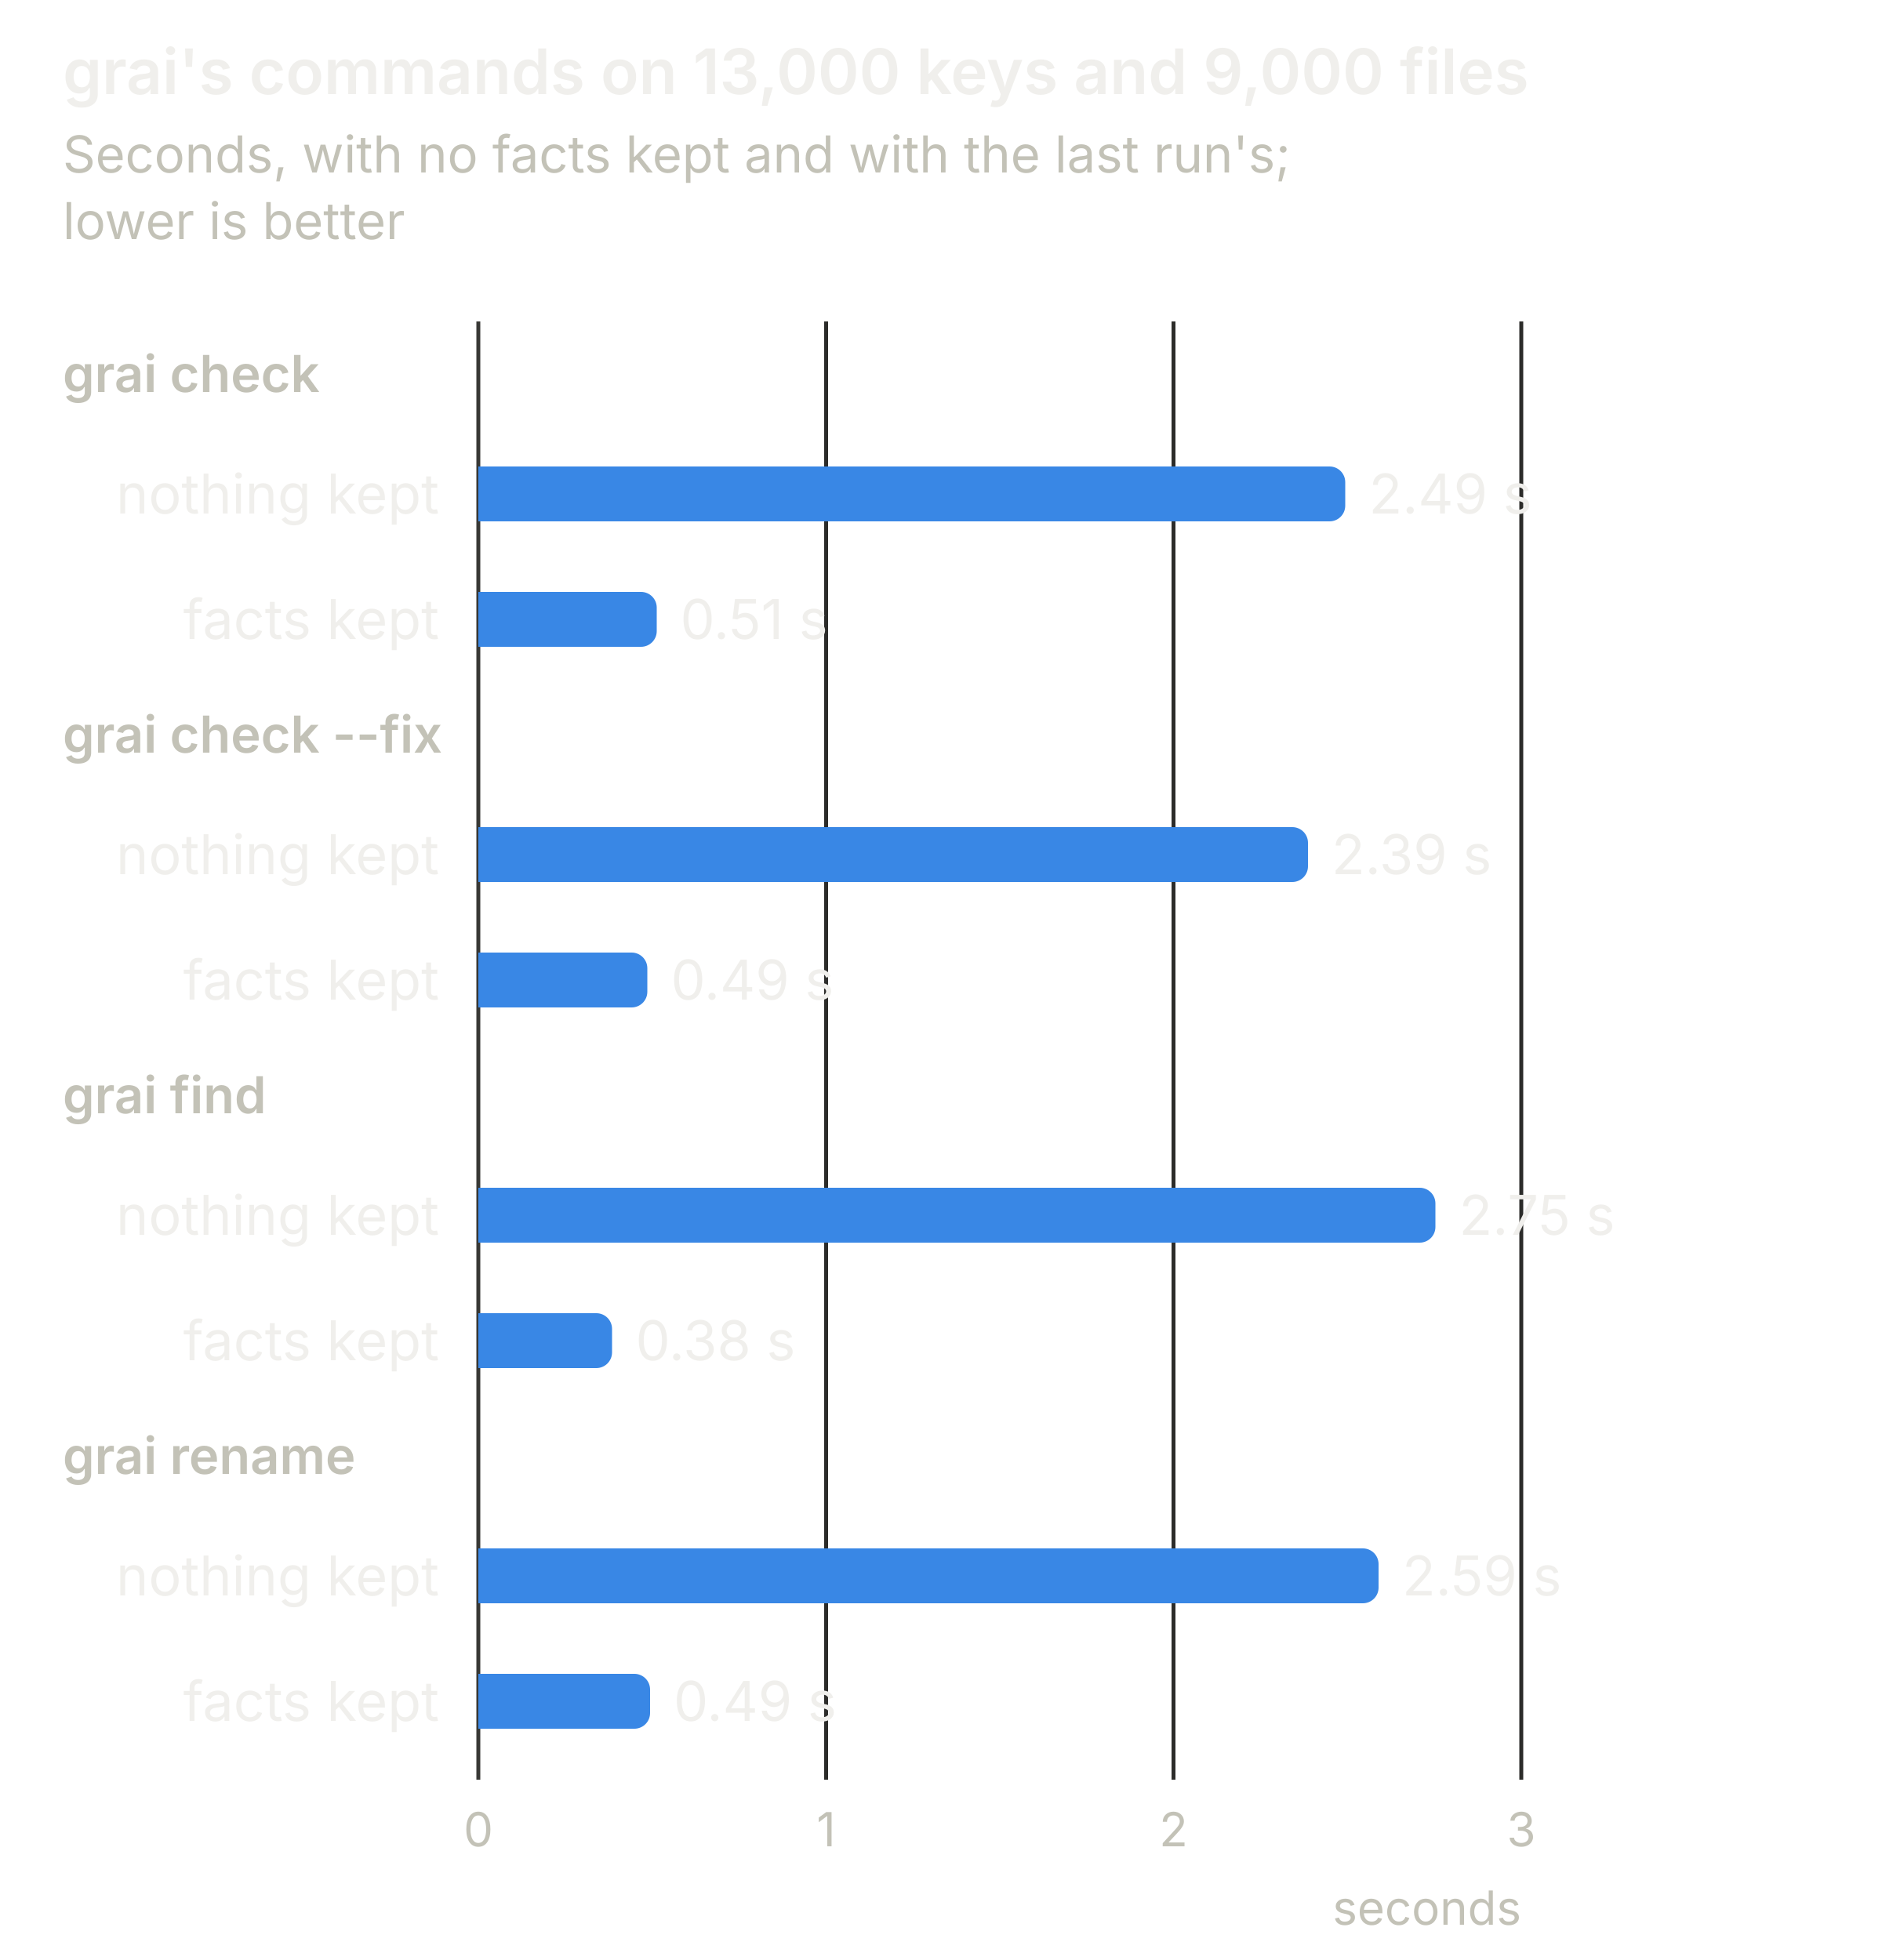
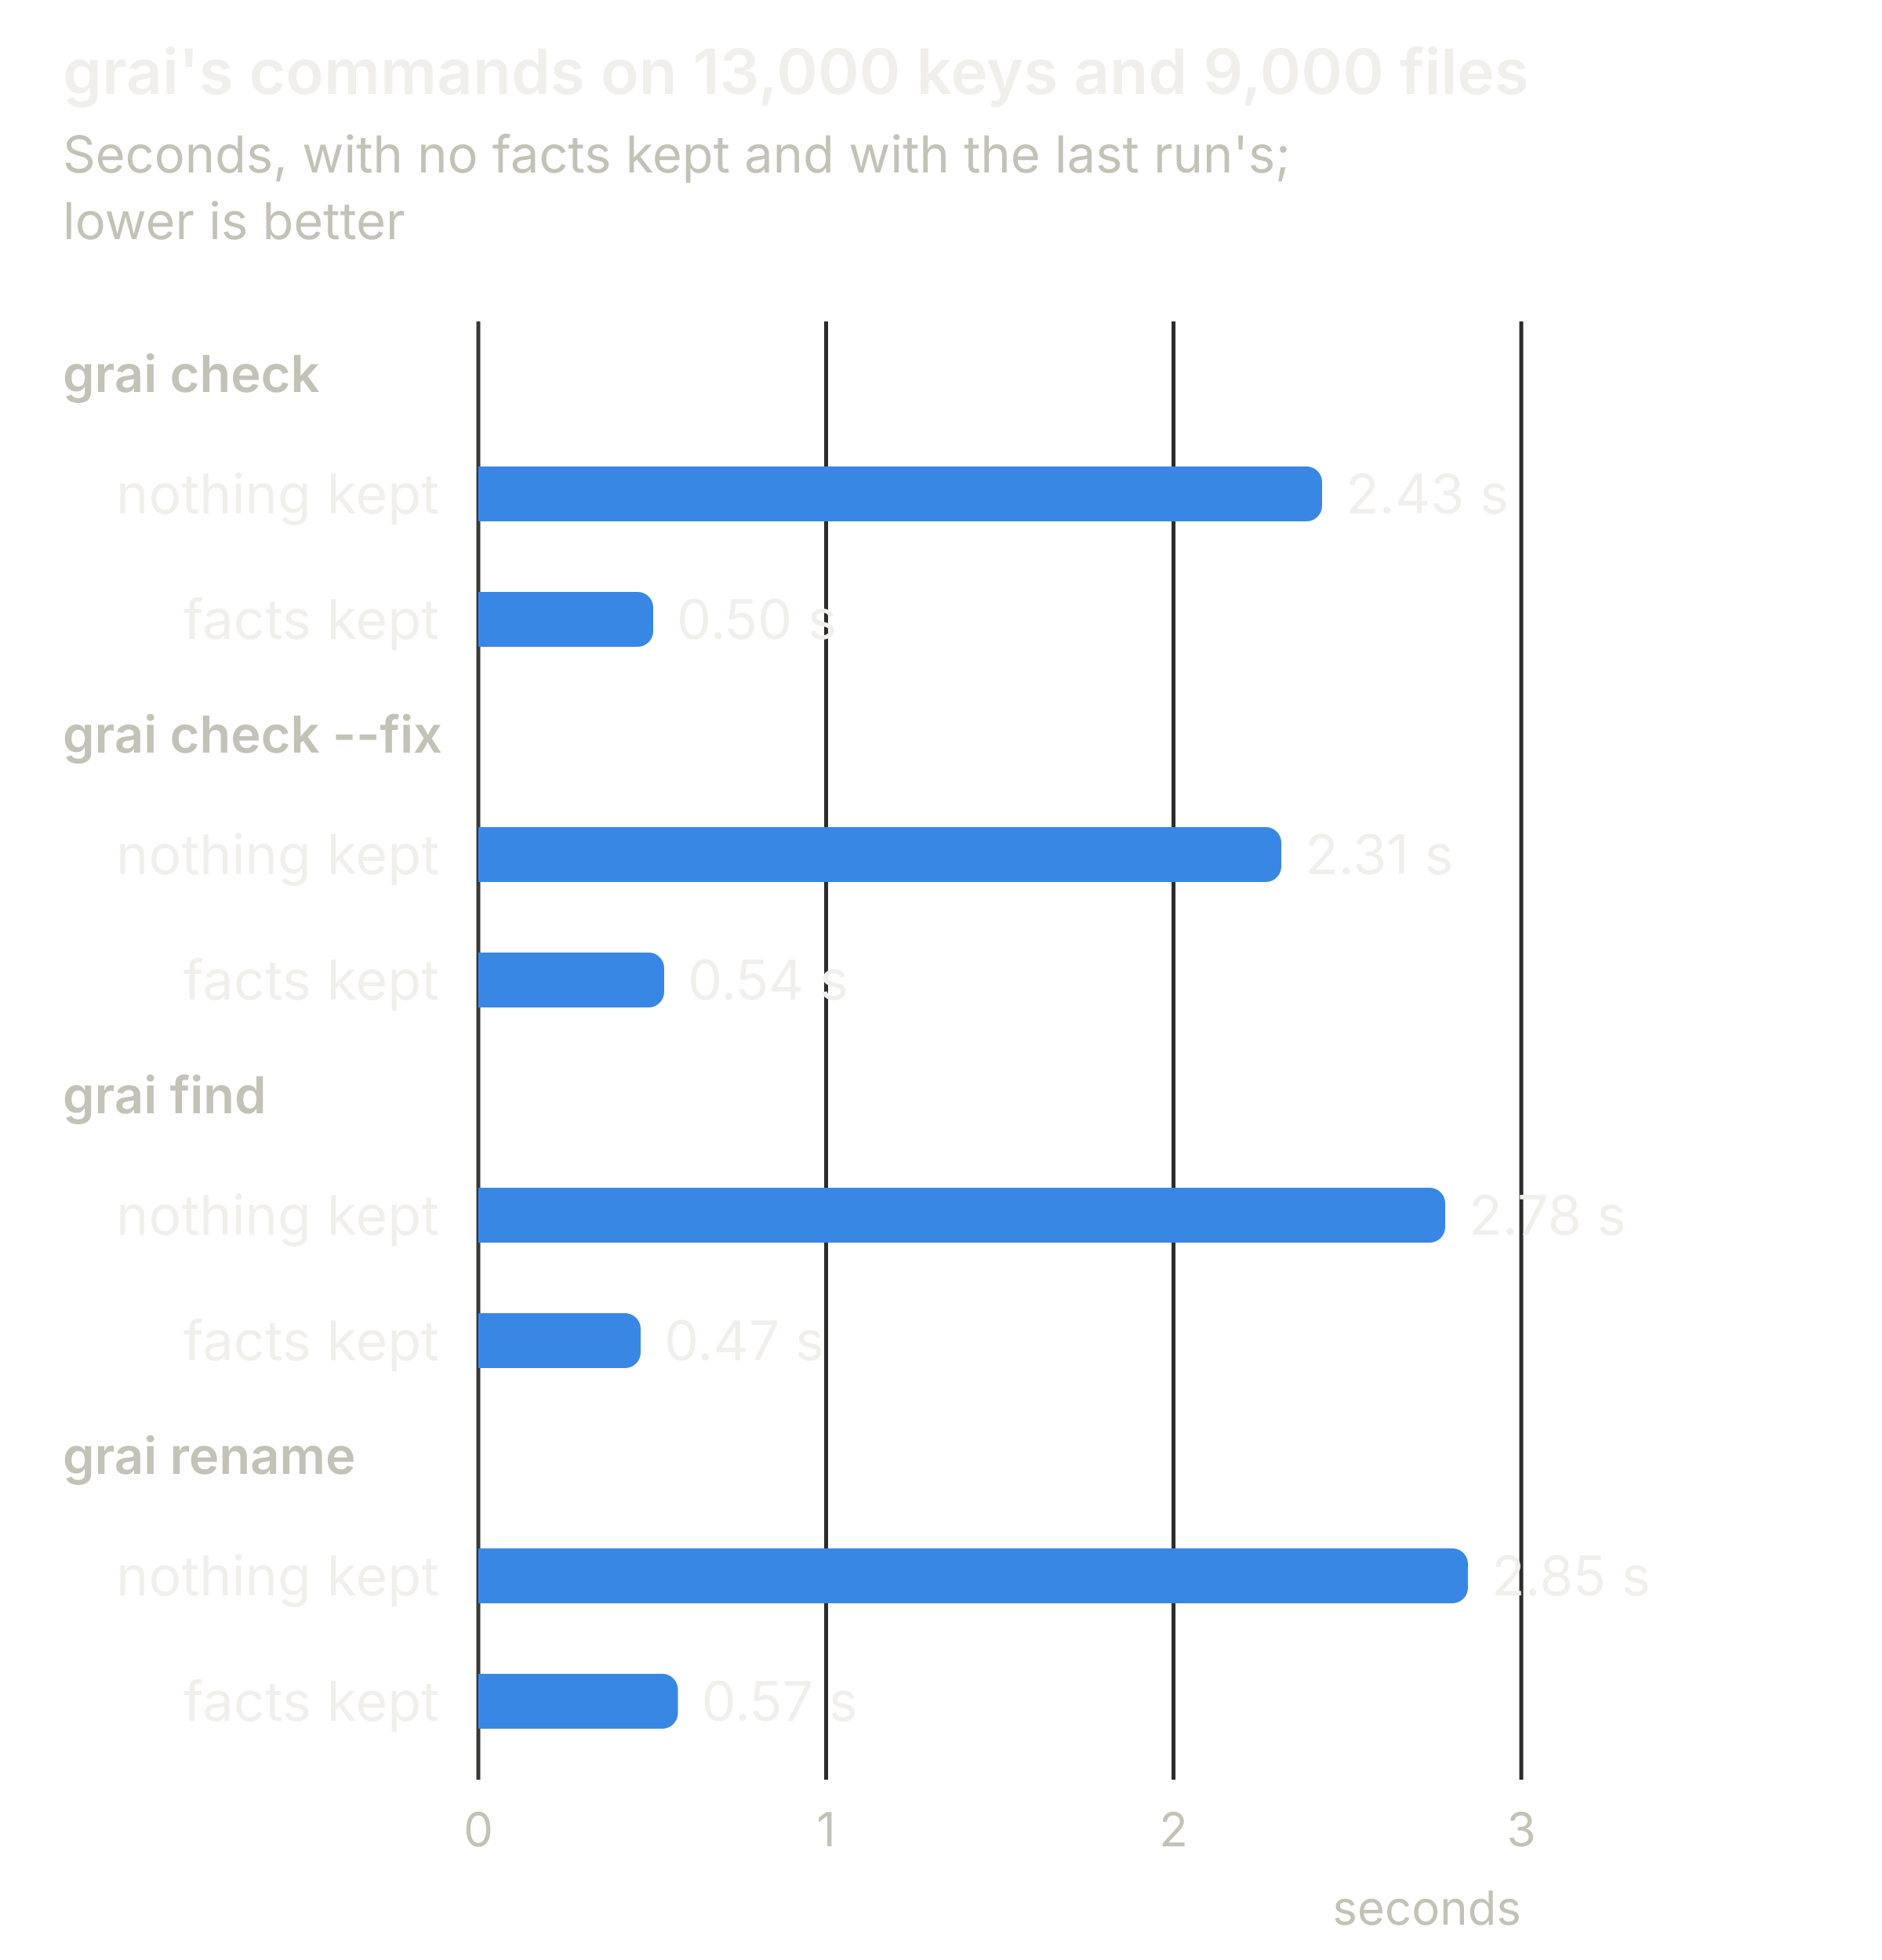
<svg xmlns="http://www.w3.org/2000/svg" viewBox="0 0 480 500" width="480" height="500" font-family="system-ui, -apple-system, 'Segoe UI', sans-serif">
  <text x="16" y="24" font-size="16" font-weight="600" fill="#f0efec">grai's commands on 13,000 keys and 9,000 files</text>
  <text x="16" y="44" font-size="13" fill="#c3c2b7">Seconds, with no facts kept and with the last run's;</text>
  <text x="16" y="61" font-size="13" fill="#c3c2b7">lower is better</text>
  <line x1="122" y1="82" x2="122" y2="454" stroke="#383835" stroke-width="1" />
  <text x="122" y="471" font-size="12" text-anchor="middle" fill="#c3c2b7" style="font-variant-numeric: tabular-nums">0</text>
  <line x1="210.7" y1="82" x2="210.7" y2="454" stroke="#2c2c2a" stroke-width="1" />
  <text x="210.7" y="471" font-size="12" text-anchor="middle" fill="#c3c2b7" style="font-variant-numeric: tabular-nums">1</text>
  <line x1="299.3" y1="82" x2="299.3" y2="454" stroke="#2c2c2a" stroke-width="1" />
  <text x="299.3" y="471" font-size="12" text-anchor="middle" fill="#c3c2b7" style="font-variant-numeric: tabular-nums">2</text>
  <line x1="388" y1="82" x2="388" y2="454" stroke="#2c2c2a" stroke-width="1" />
  <text x="388" y="471" font-size="12" text-anchor="middle" fill="#c3c2b7" style="font-variant-numeric: tabular-nums">3</text>
  <text x="16" y="100" font-size="13" font-weight="600" fill="#c3c2b7">grai check</text>
  <text x="112" y="131" font-size="14" text-anchor="end" fill="#f0efec">nothing kept</text>
-   <path d="M122,119H339.1A4,4 0 0 1 343.1,123V129A4,4 0 0 1 339.1,133H122Z" fill="#3987e5" />
-   <text x="349.1" y="131" font-size="14" fill="#f0efec" style="font-variant-numeric: tabular-nums">2.49 s</text>
+   <path d="M122,119H333.2A4,4 0 0 1 337.2,123V129A4,4 0 0 1 333.2,133H122Z" fill="#3987e5" />
+   <text x="343.2" y="131" font-size="14" fill="#f0efec" style="font-variant-numeric: tabular-nums">2.43 s</text>
  <text x="112" y="163" font-size="14" text-anchor="end" fill="#f0efec">facts kept</text>
-   <path d="M122,151H163.5A4,4 0 0 1 167.5,155V161A4,4 0 0 1 163.5,165H122Z" fill="#3987e5" />
-   <text x="173.5" y="163" font-size="14" fill="#f0efec" style="font-variant-numeric: tabular-nums">0.51 s</text>
+   <path d="M122,151H162.6A4,4 0 0 1 166.6,155V161A4,4 0 0 1 162.6,165H122Z" fill="#3987e5" />
+   <text x="172.6" y="163" font-size="14" fill="#f0efec" style="font-variant-numeric: tabular-nums">0.50 s</text>
  <text x="16" y="192" font-size="13" font-weight="600" fill="#c3c2b7">grai check --fix</text>
  <text x="112" y="223" font-size="14" text-anchor="end" fill="#f0efec">nothing kept</text>
-   <path d="M122,211H329.6A4,4 0 0 1 333.6,215V221A4,4 0 0 1 329.6,225H122Z" fill="#3987e5" />
-   <text x="339.6" y="223" font-size="14" fill="#f0efec" style="font-variant-numeric: tabular-nums">2.39 s</text>
+   <path d="M122,211H322.8A4,4 0 0 1 326.8,215V221A4,4 0 0 1 322.8,225H122Z" fill="#3987e5" />
+   <text x="332.8" y="223" font-size="14" fill="#f0efec" style="font-variant-numeric: tabular-nums">2.31 s</text>
  <text x="112" y="255" font-size="14" text-anchor="end" fill="#f0efec">facts kept</text>
-   <path d="M122,243H161.1A4,4 0 0 1 165.1,247V253A4,4 0 0 1 161.1,257H122Z" fill="#3987e5" />
-   <text x="171.1" y="255" font-size="14" fill="#f0efec" style="font-variant-numeric: tabular-nums">0.49 s</text>
+   <path d="M122,243H165.4A4,4 0 0 1 169.4,247V253A4,4 0 0 1 165.4,257H122Z" fill="#3987e5" />
+   <text x="175.4" y="255" font-size="14" fill="#f0efec" style="font-variant-numeric: tabular-nums">0.54 s</text>
  <text x="16" y="284" font-size="13" font-weight="600" fill="#c3c2b7">grai find</text>
  <text x="112" y="315" font-size="14" text-anchor="end" fill="#f0efec">nothing kept</text>
-   <path d="M122,303H362.1A4,4 0 0 1 366.1,307V313A4,4 0 0 1 362.1,317H122Z" fill="#3987e5" />
-   <text x="372.1" y="315" font-size="14" fill="#f0efec" style="font-variant-numeric: tabular-nums">2.75 s</text>
+   <path d="M122,303H364.6A4,4 0 0 1 368.6,307V313A4,4 0 0 1 364.6,317H122Z" fill="#3987e5" />
+   <text x="374.6" y="315" font-size="14" fill="#f0efec" style="font-variant-numeric: tabular-nums">2.78 s</text>
  <text x="112" y="347" font-size="14" text-anchor="end" fill="#f0efec">facts kept</text>
-   <path d="M122,335H152.1A4,4 0 0 1 156.1,339V345A4,4 0 0 1 152.1,349H122Z" fill="#3987e5" />
-   <text x="162.1" y="347" font-size="14" fill="#f0efec" style="font-variant-numeric: tabular-nums">0.38 s</text>
+   <path d="M122,335H159.4A4,4 0 0 1 163.4,339V345A4,4 0 0 1 159.4,349H122Z" fill="#3987e5" />
+   <text x="169.4" y="347" font-size="14" fill="#f0efec" style="font-variant-numeric: tabular-nums">0.47 s</text>
  <text x="16" y="376" font-size="13" font-weight="600" fill="#c3c2b7">grai rename</text>
  <text x="112" y="407" font-size="14" text-anchor="end" fill="#f0efec">nothing kept</text>
-   <path d="M122,395H347.6A4,4 0 0 1 351.6,399V405A4,4 0 0 1 347.6,409H122Z" fill="#3987e5" />
-   <text x="357.6" y="407" font-size="14" fill="#f0efec" style="font-variant-numeric: tabular-nums">2.59 s</text>
+   <path d="M122,395H370.4A4,4 0 0 1 374.4,399V405A4,4 0 0 1 370.4,409H122Z" fill="#3987e5" />
+   <text x="380.4" y="407" font-size="14" fill="#f0efec" style="font-variant-numeric: tabular-nums">2.85 s</text>
  <text x="112" y="439" font-size="14" text-anchor="end" fill="#f0efec">facts kept</text>
-   <path d="M122,427H161.8A4,4 0 0 1 165.8,431V437A4,4 0 0 1 161.8,441H122Z" fill="#3987e5" />
-   <text x="171.8" y="439" font-size="14" fill="#f0efec" style="font-variant-numeric: tabular-nums">0.49 s</text>
+   <path d="M122,427H168.9A4,4 0 0 1 172.9,431V437A4,4 0 0 1 168.9,441H122Z" fill="#3987e5" />
+   <text x="178.9" y="439" font-size="14" fill="#f0efec" style="font-variant-numeric: tabular-nums">0.57 s</text>
  <text x="388" y="491" font-size="12" text-anchor="end" fill="#c3c2b7">seconds</text>
</svg>
